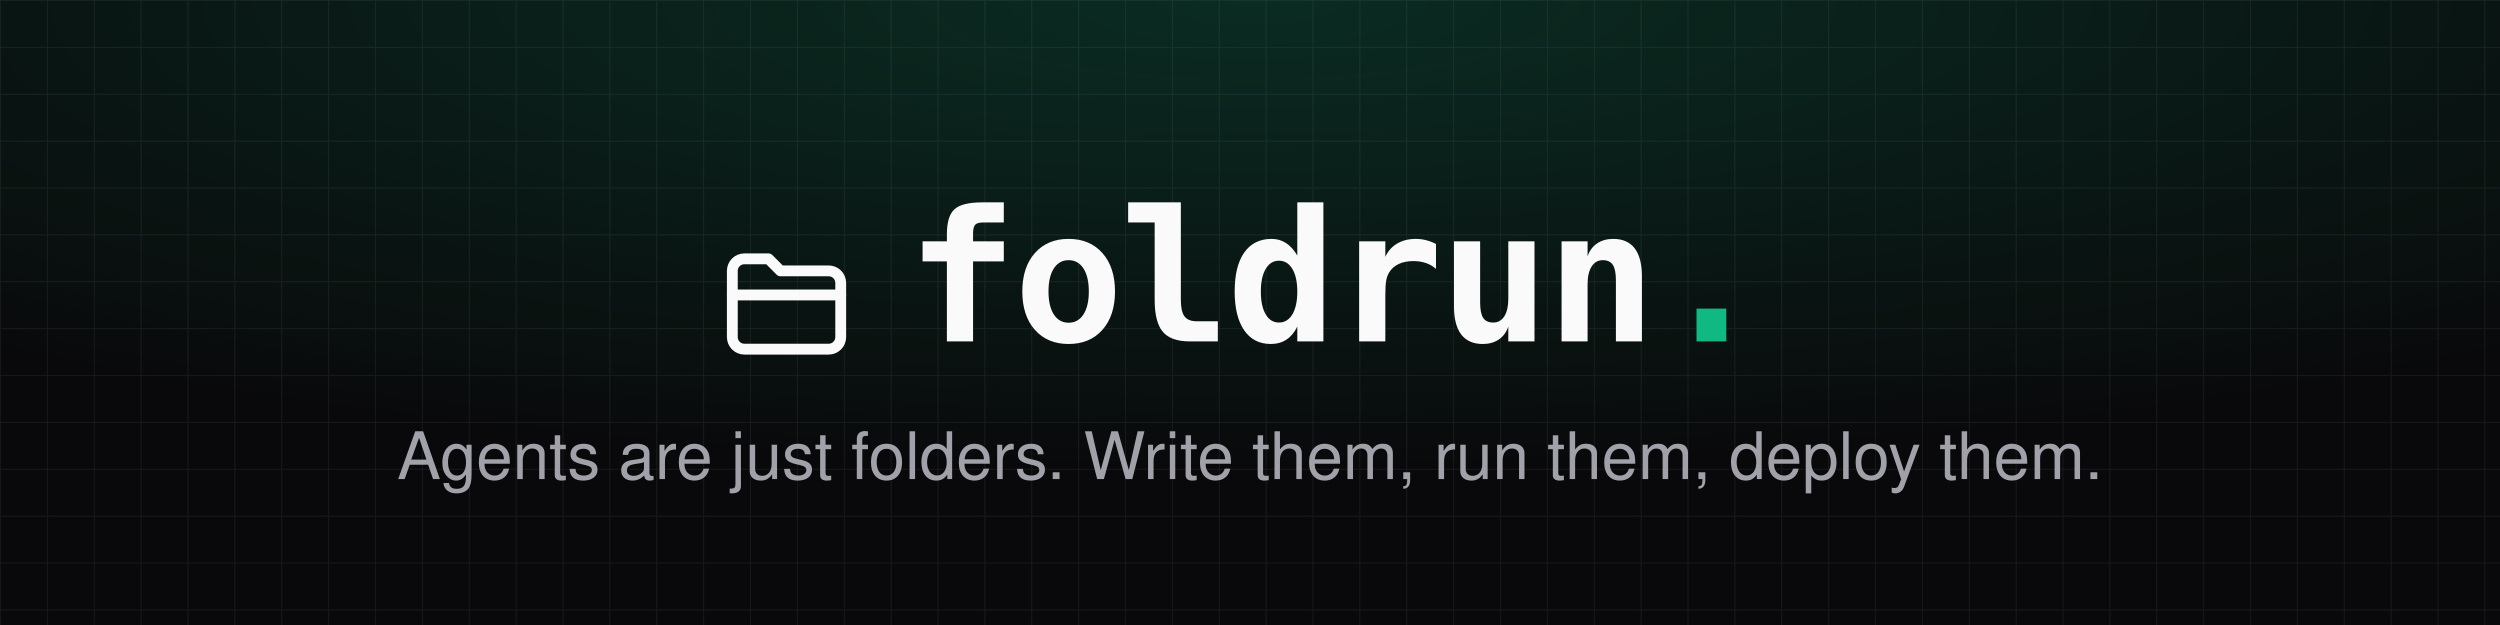
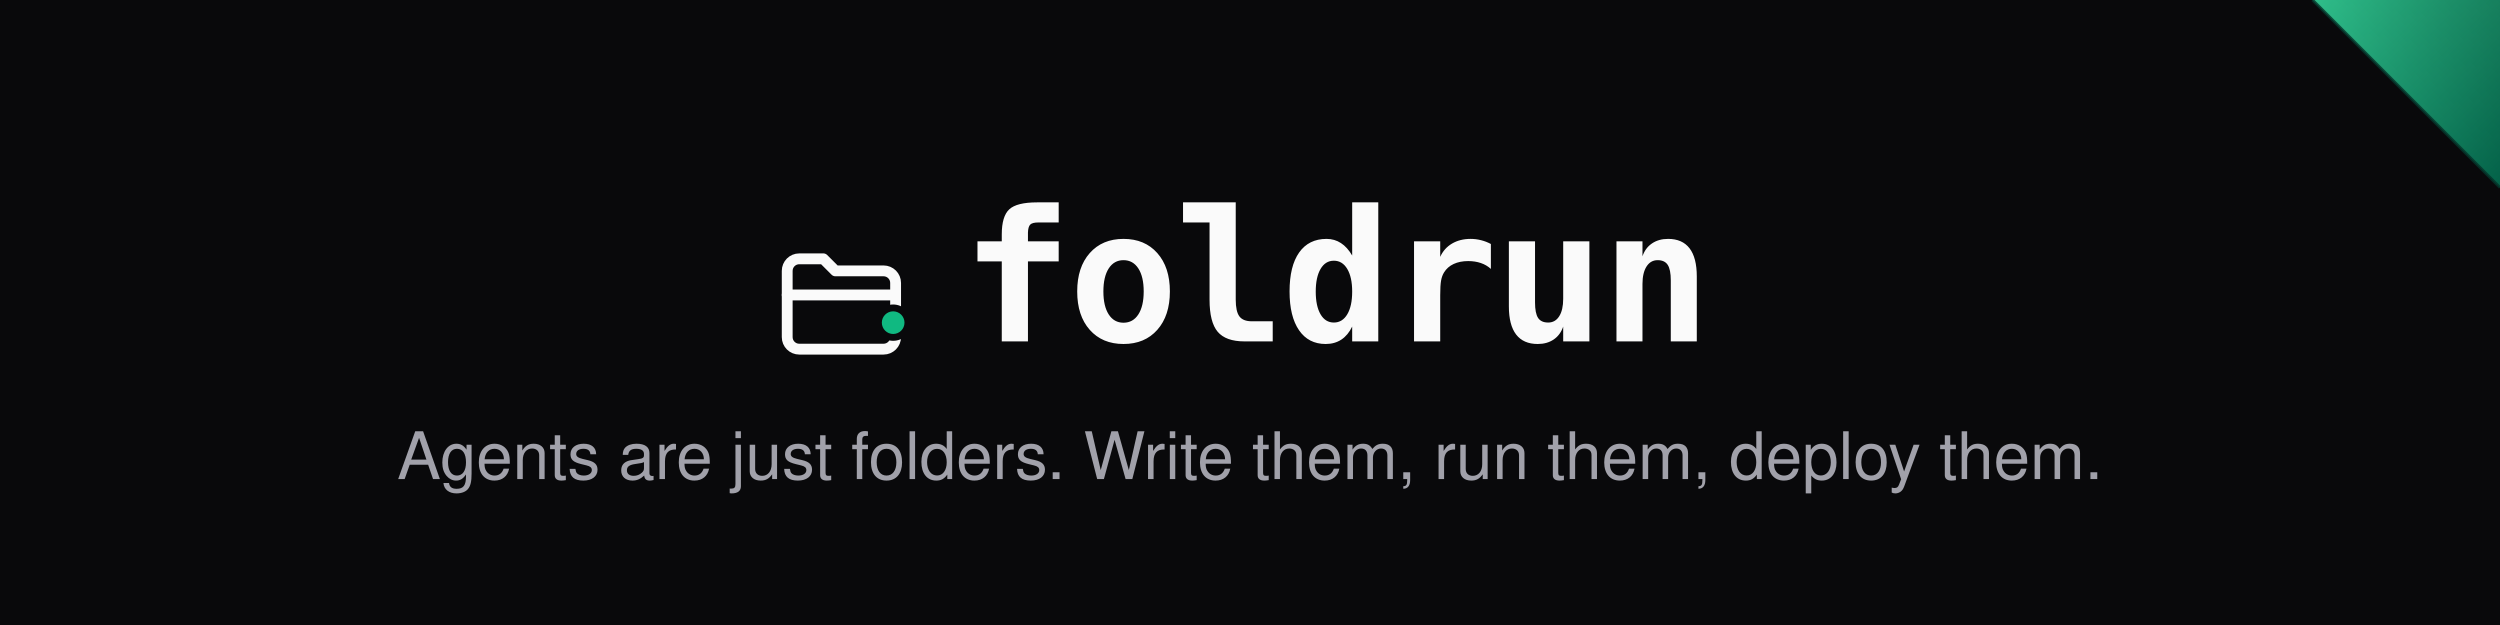
<svg xmlns="http://www.w3.org/2000/svg" width="1280" height="320" viewBox="0 0 1280 320">
  <defs>
-     <pattern id="grid" width="24" height="24" patternUnits="userSpaceOnUse">
-       <path d="M24 0H0v24" fill="none" stroke="#18181b" stroke-width="1" />
-     </pattern>
-     <radialGradient id="glow" cx="50%" cy="0%" r="75%">
-       <stop offset="0%" stop-color="#10b981" stop-opacity="0.20" />
-       <stop offset="100%" stop-color="#10b981" stop-opacity="0" />
-     </radialGradient>
+     <linearGradient id="under" x1="0" y1="0" x2="1" y2="1">
+       <stop offset="0" stop-color="#34d399" />
+       <stop offset="1" stop-color="#046c50" />
+     </linearGradient>
+     <linearGradient id="shade" x1="1" y1="0" x2="0" y2="1">
+       <stop offset="0" stop-color="#000" stop-opacity=".5" />
+       <stop offset="1" stop-color="#000" stop-opacity="0" />
+     </linearGradient>
  </defs>
  <rect width="1280" height="320" fill="#09090b" />
-   <rect width="1280" height="320" fill="url(#grid)" />
-   <rect width="1280" height="320" fill="url(#glow)" />
-   <g transform="translate(365.7 117.1) scale(3.0833)" fill="none" stroke="#fafafa" stroke-width="1.8" stroke-linecap="round" stroke-linejoin="round">
+   <g>
+     <path d="M1184 0H1280V96Z" fill="url(#under)" />
+     <path d="M1184 0H1280V96Z" fill="url(#shade)" opacity=".4" />
+     <path d="M1184 0 1280 96" stroke="#04352a" stroke-width="1.5" opacity=".8" />
+   </g>
+   <g transform="translate(393.8 117.1) scale(3.0833)" fill="none" stroke="#fafafa" stroke-width="1.8" stroke-linecap="round" stroke-linejoin="round">
    <path d="M3 7a2 2 0 0 1 2-2h4l2 2h8a2 2 0 0 1 2 2v9a2 2 0 0 1-2 2H5a2 2 0 0 1-2-2Z" />
    <path d="M3 11h18" />
  </g>
-   <text x="464.4" y="174.8" font-family="ui-monospace, SFMono-Regular, Menlo, monospace" font-size="93.7" font-weight="600" letter-spacing="-1.87" fill="#fafafa">foldrun<tspan fill="#10b981">.</tspan>
-   </text>
+   <circle cx="457.3" cy="165.2" r="9.3" fill="#09090b" />
+   <circle cx="457.3" cy="165.2" r="5.8" fill="#10b981" />
+   <text x="492.5" y="174.8" font-family="ui-monospace, SFMono-Regular, Menlo, monospace" font-size="93.7" font-weight="600" letter-spacing="-1.87" fill="#fafafa">foldrun</text>
  <text x="640" y="245.3" text-anchor="middle" font-family="-apple-system, BlinkMacSystemFont, Helvetica, Arial, sans-serif" font-size="33.6" fill="#a1a1aa">Agents are just folders. Write them, run them, deploy them.</text>
</svg>
